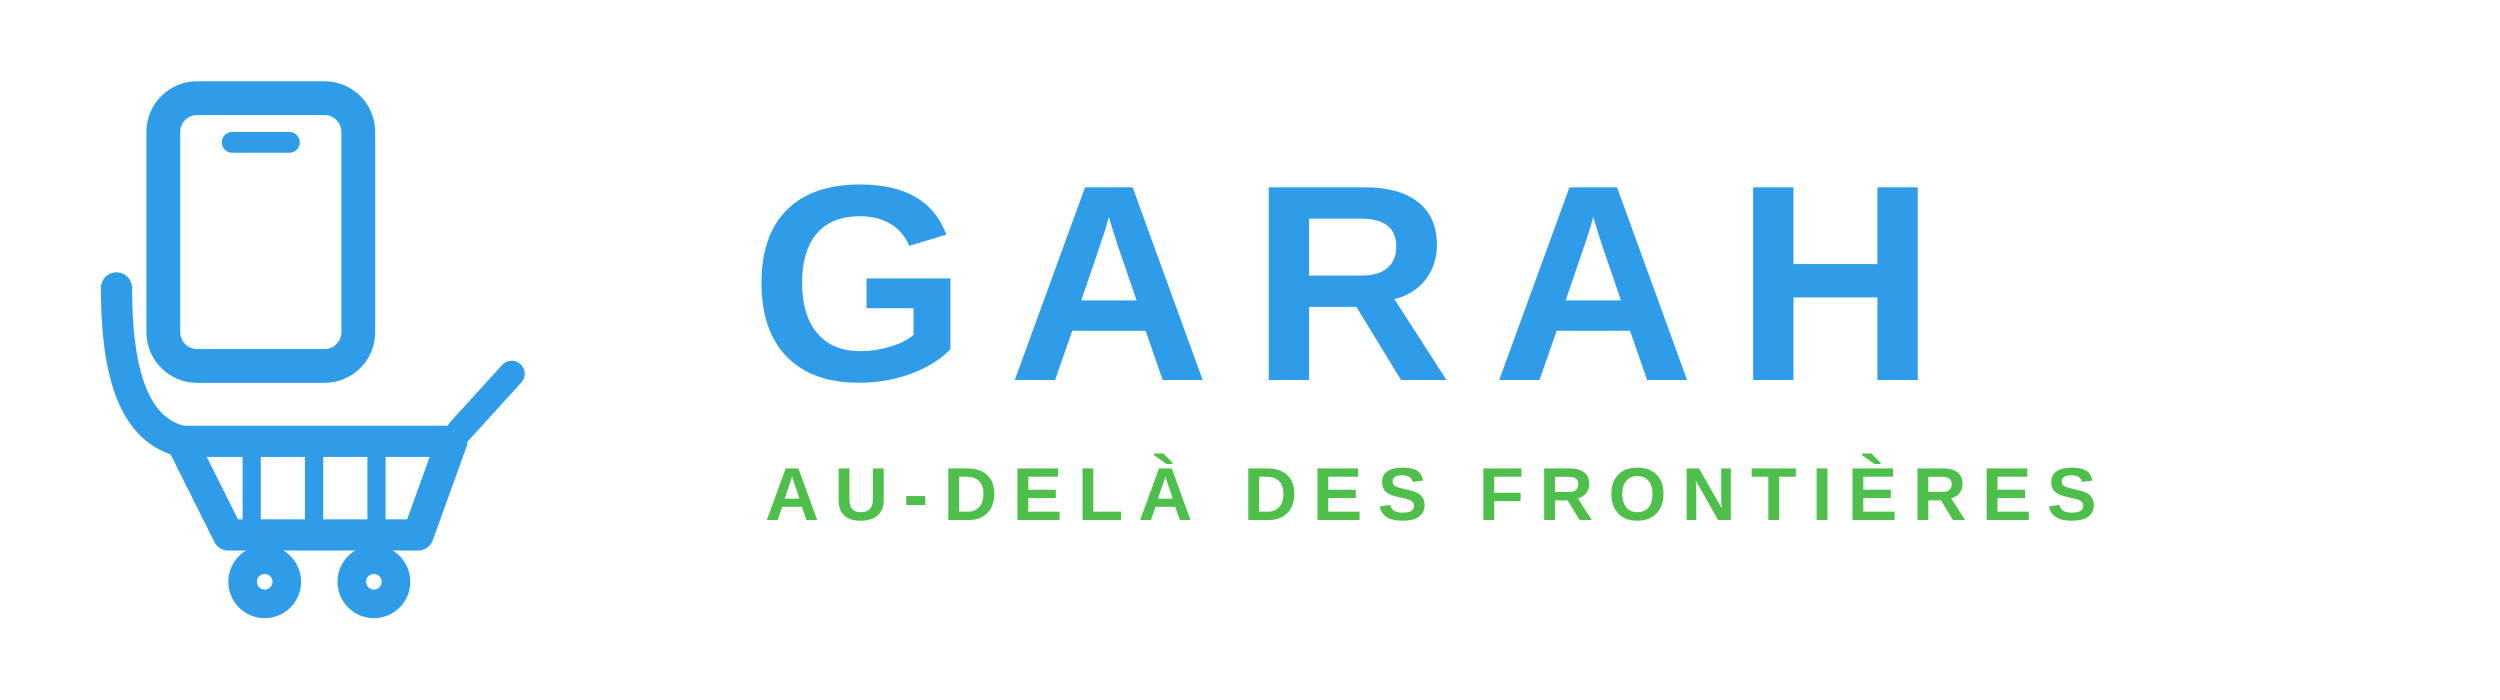
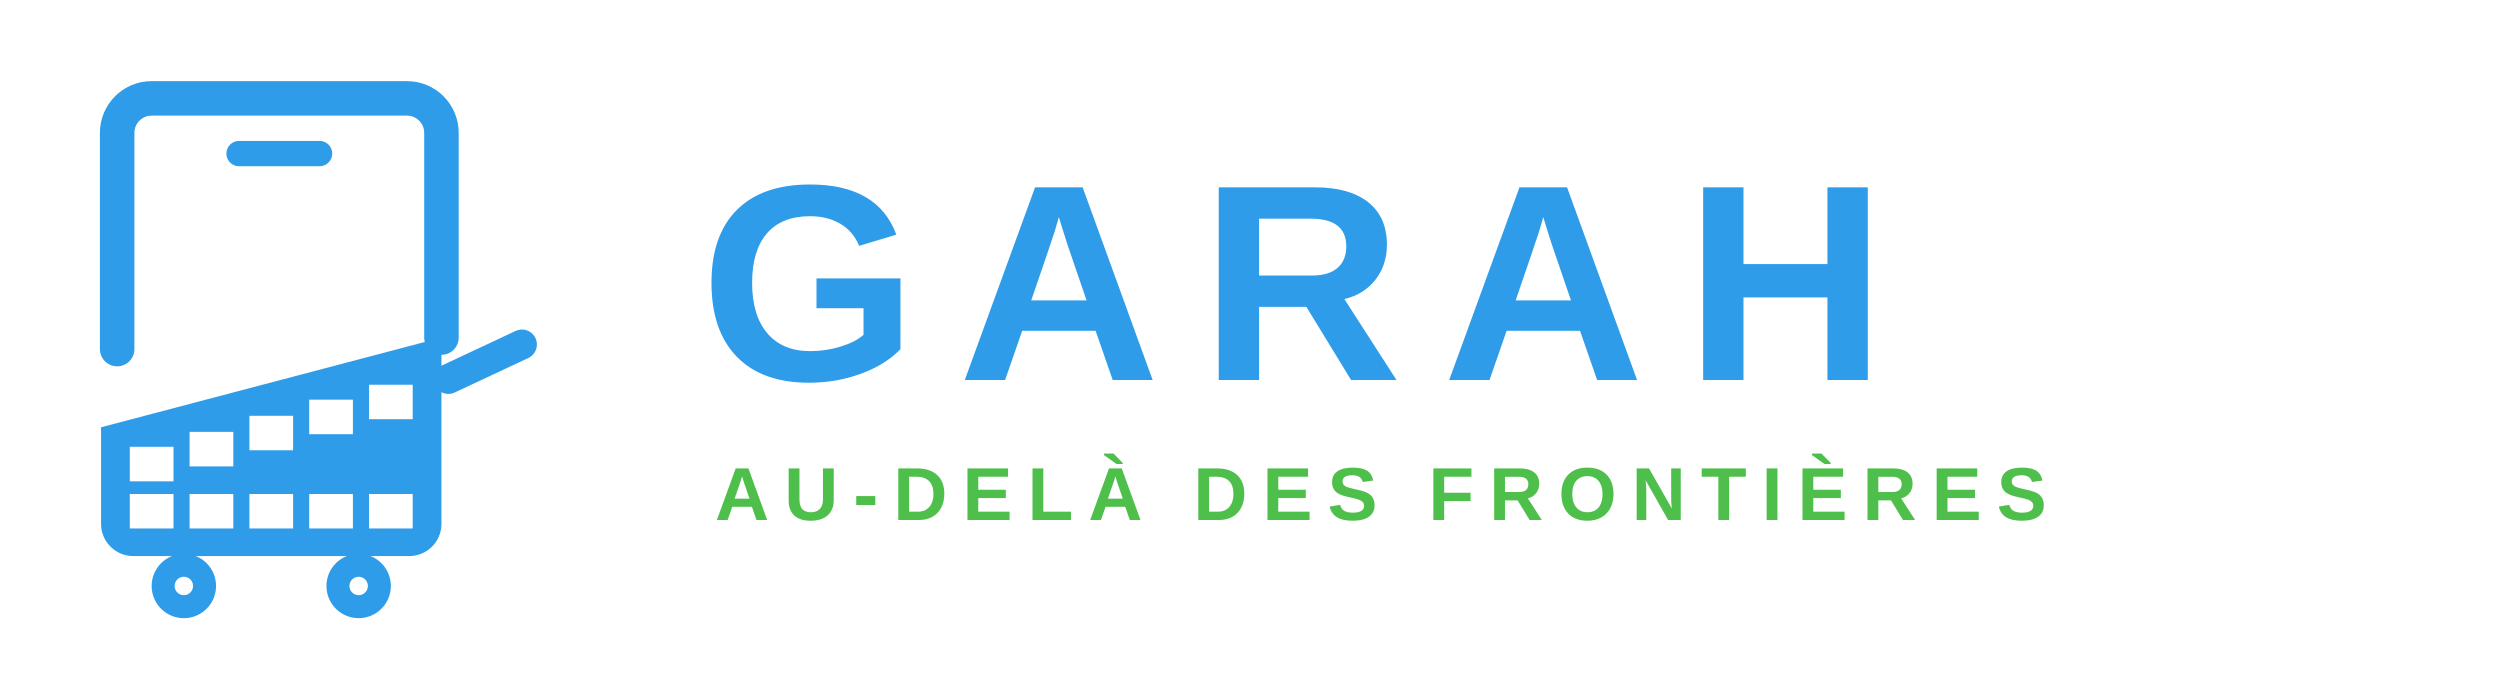
<svg xmlns="http://www.w3.org/2000/svg" viewBox="0 0 1000 280" width="1000" height="280" role="img" aria-label="GARAH">
-   <g transform="translate(-8 6.5) scale(0.52)">
-     <g transform="translate(-45 23)" fill="none" stroke="#2E9CE9" stroke-linecap="round" stroke-linejoin="round">
-       <rect x="186" y="40" width="150" height="206" rx="26" stroke-width="26" />
-       <path d="M239 74 h44" stroke-width="16" />
-       <path d="M150 186 C 150 262, 168 296, 200 304" stroke-width="24" />
-       <path d="M200 304 H408 L382 376 H236 Z" stroke-width="24" />
-       <path d="M414 296 L454 252" stroke-width="20" />
-       <g stroke-width="14">
-         <path d="M254 306 v68" />
-         <path d="M302 306 v68" />
-         <path d="M350 306 v68" />
-       </g>
-       <circle cx="264" cy="412" r="17" stroke-width="22" />
-       <circle cx="348" cy="412" r="17" stroke-width="22" />
+   <g transform="translate(9.6 22.1) scale(0.46)">
+     <g transform="translate(-37 -6.5)" fill="#2E9CE9">
+       <path fill="none" stroke="#2E9CE9" stroke-width="30" stroke-linecap="round" stroke-linejoin="round" d="M118 262 V 74 a30 30 0 0 1 30-30 H 370 a30 30 0 0 1 30 30 V 252" />
+       <path fill="none" stroke="#2E9CE9" stroke-width="22" stroke-linecap="round" d="M224 92 h70" />
+       <path fill="none" stroke="#2E9CE9" stroke-width="26" stroke-linecap="round" d="M406 288 L470 258" />
+       <path fill-rule="evenodd" d="       M104 330 L400 252 L400 414 a28 28 0 0 1 -28 28 H132 a28 28 0 0 1 -28 -28 Z       M129 347 h38 v30 h-38 z       M181 334 h38 v30 h-38 z       M233 320 h38 v30 h-38 z       M285 306 h38 v30 h-38 z       M337 293 h38 v30 h-38 z       M129 388 h38 v30 h-38 z       M181 388 h38 v30 h-38 z       M233 388 h38 v30 h-38 z       M285 388 h38 v30 h-38 z       M337 388 h38 v30 h-38 z" />
+       <circle cx="176" cy="468" r="18" fill="none" stroke="#2E9CE9" stroke-width="20" />
+       <circle cx="328" cy="468" r="18" fill="none" stroke="#2E9CE9" stroke-width="20" />
    </g>
  </g>
-   <text x="300" y="152" font-family="Arial, Helvetica, sans-serif" font-weight="700" font-size="112" letter-spacing="16" fill="#2E9CE9">GARAH</text>
-   <text x="306" y="208" font-family="Arial, Helvetica, sans-serif" font-weight="600" font-size="30" letter-spacing="6" fill="#4FBF4B">AU-DELÀ DES FRONTIÈRES</text>
+   <text x="280" y="152" font-family="Arial, Helvetica, sans-serif" font-weight="700" font-size="112" letter-spacing="16" fill="#2E9CE9">GARAH</text>
+   <text x="286" y="208" font-family="Arial, Helvetica, sans-serif" font-weight="600" font-size="30" letter-spacing="6" fill="#4FBF4B">AU-DELÀ DES FRONTIÈRES</text>
</svg>
